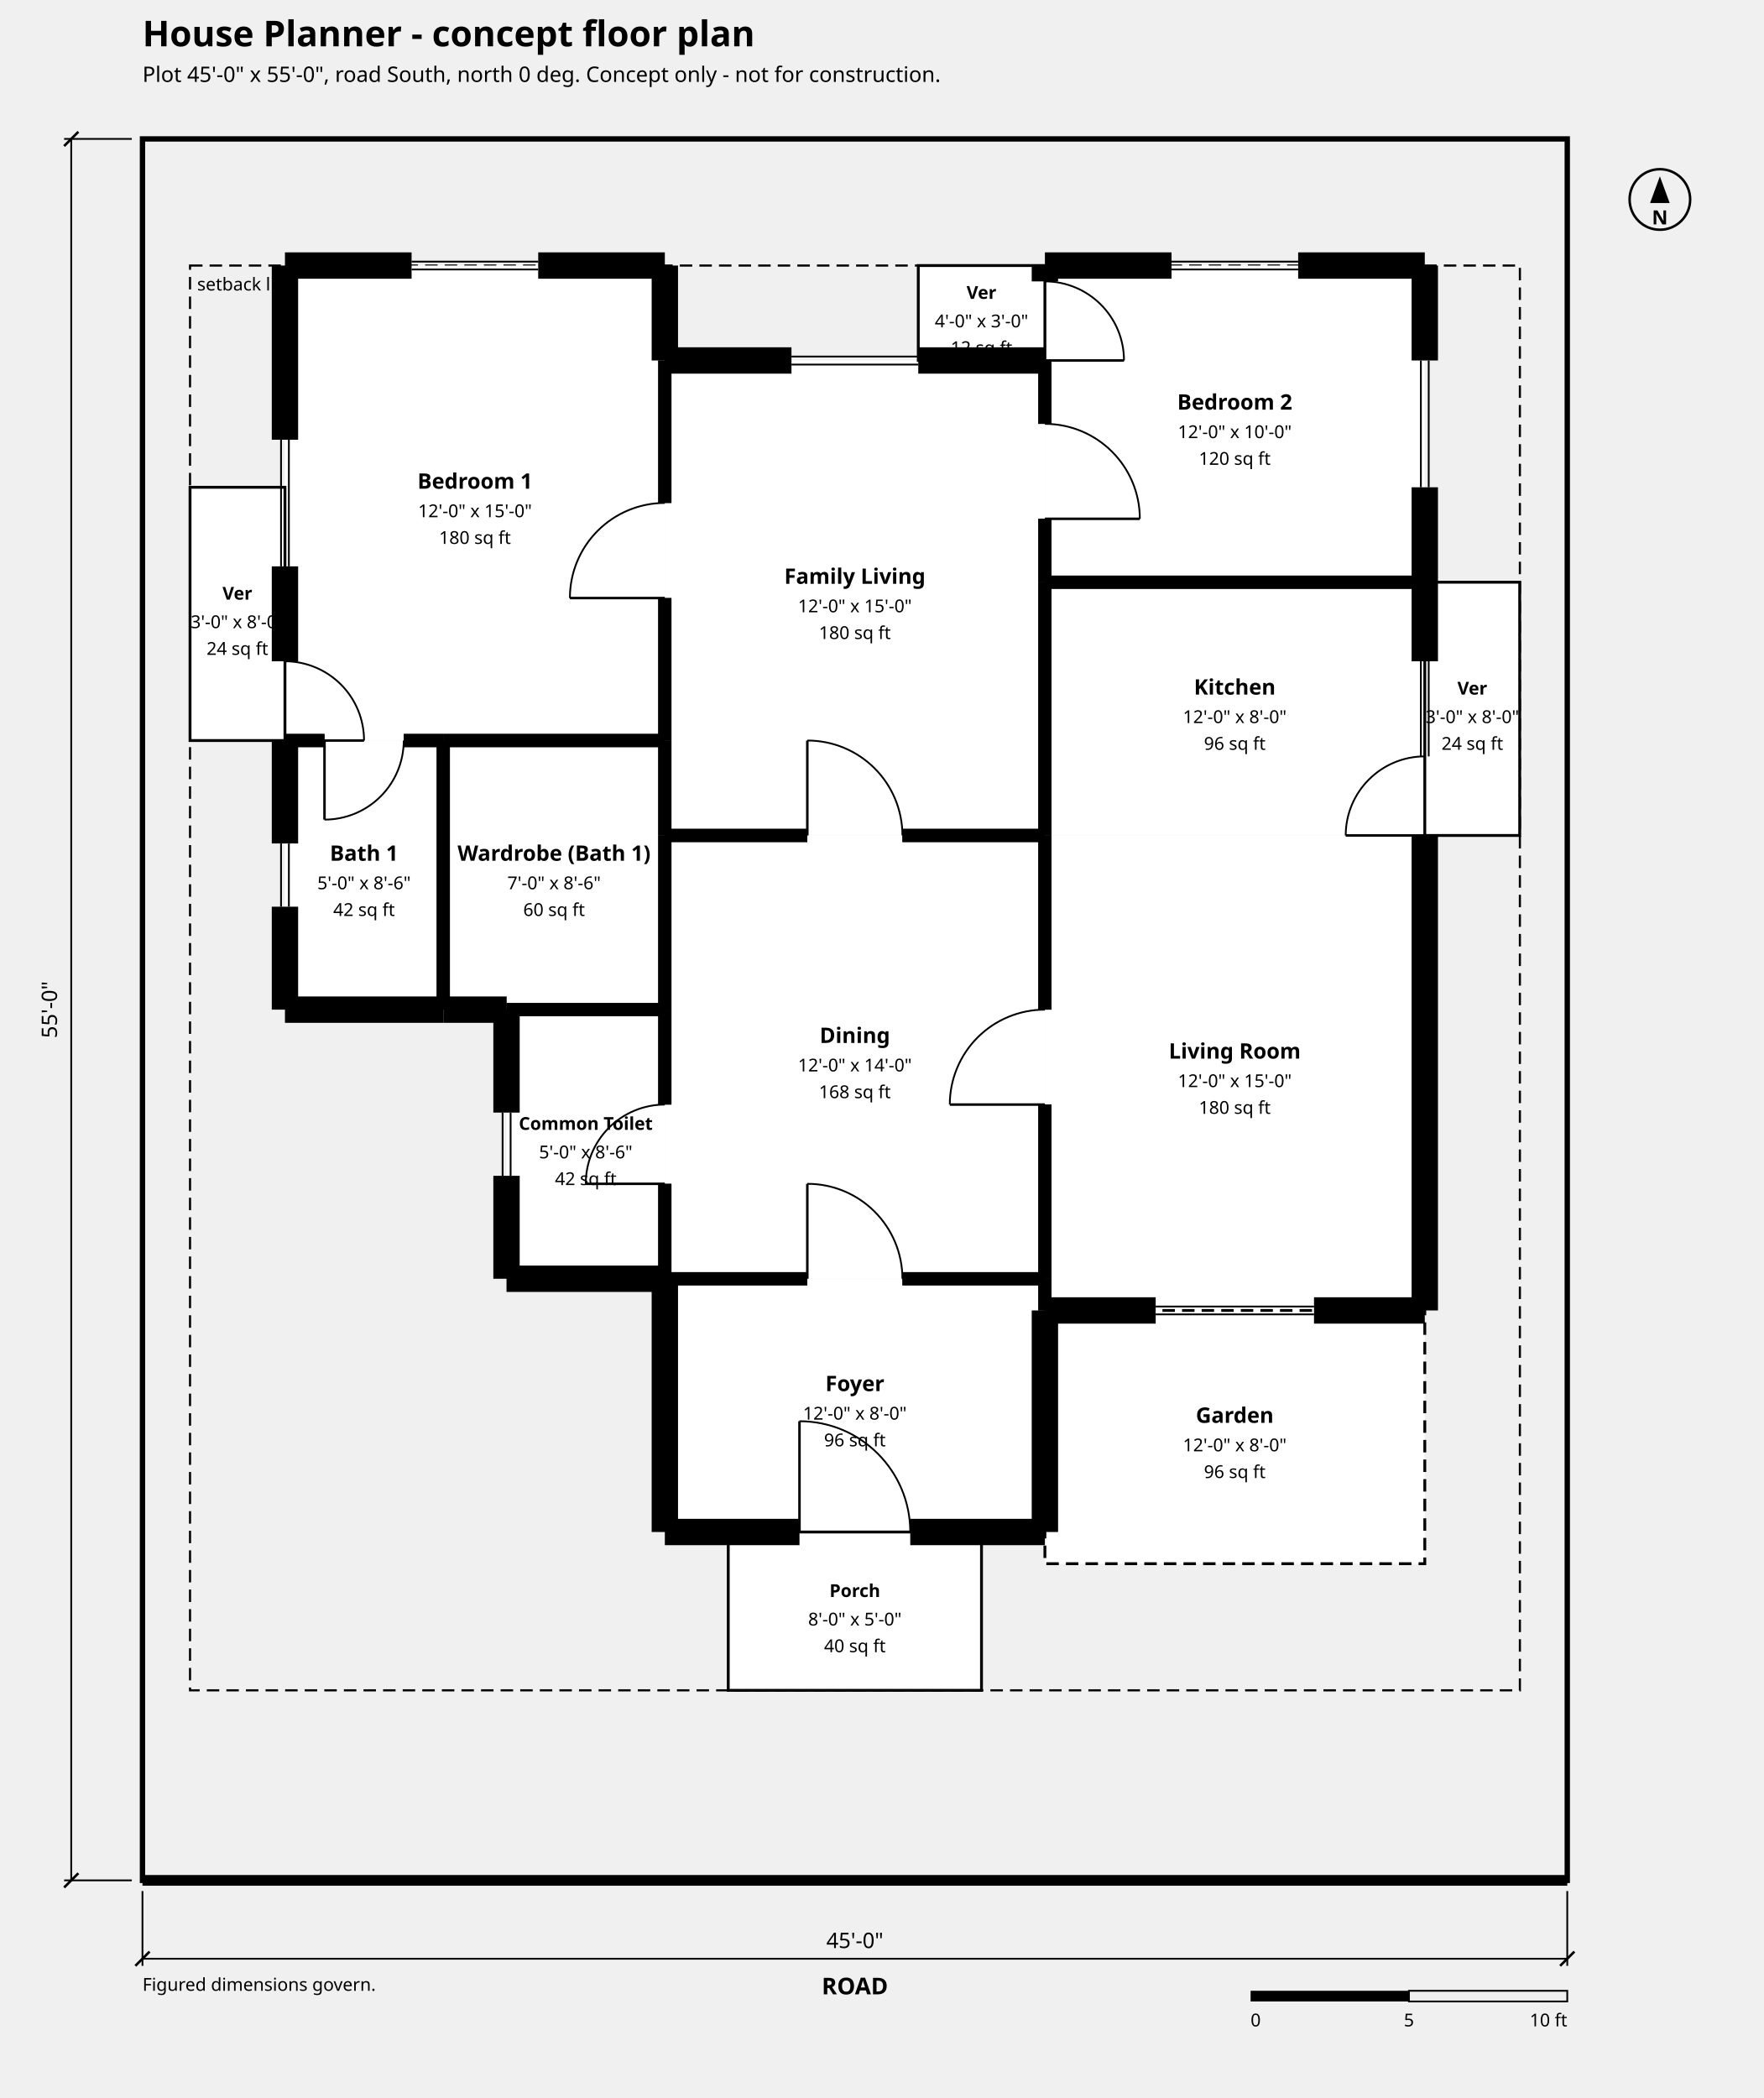
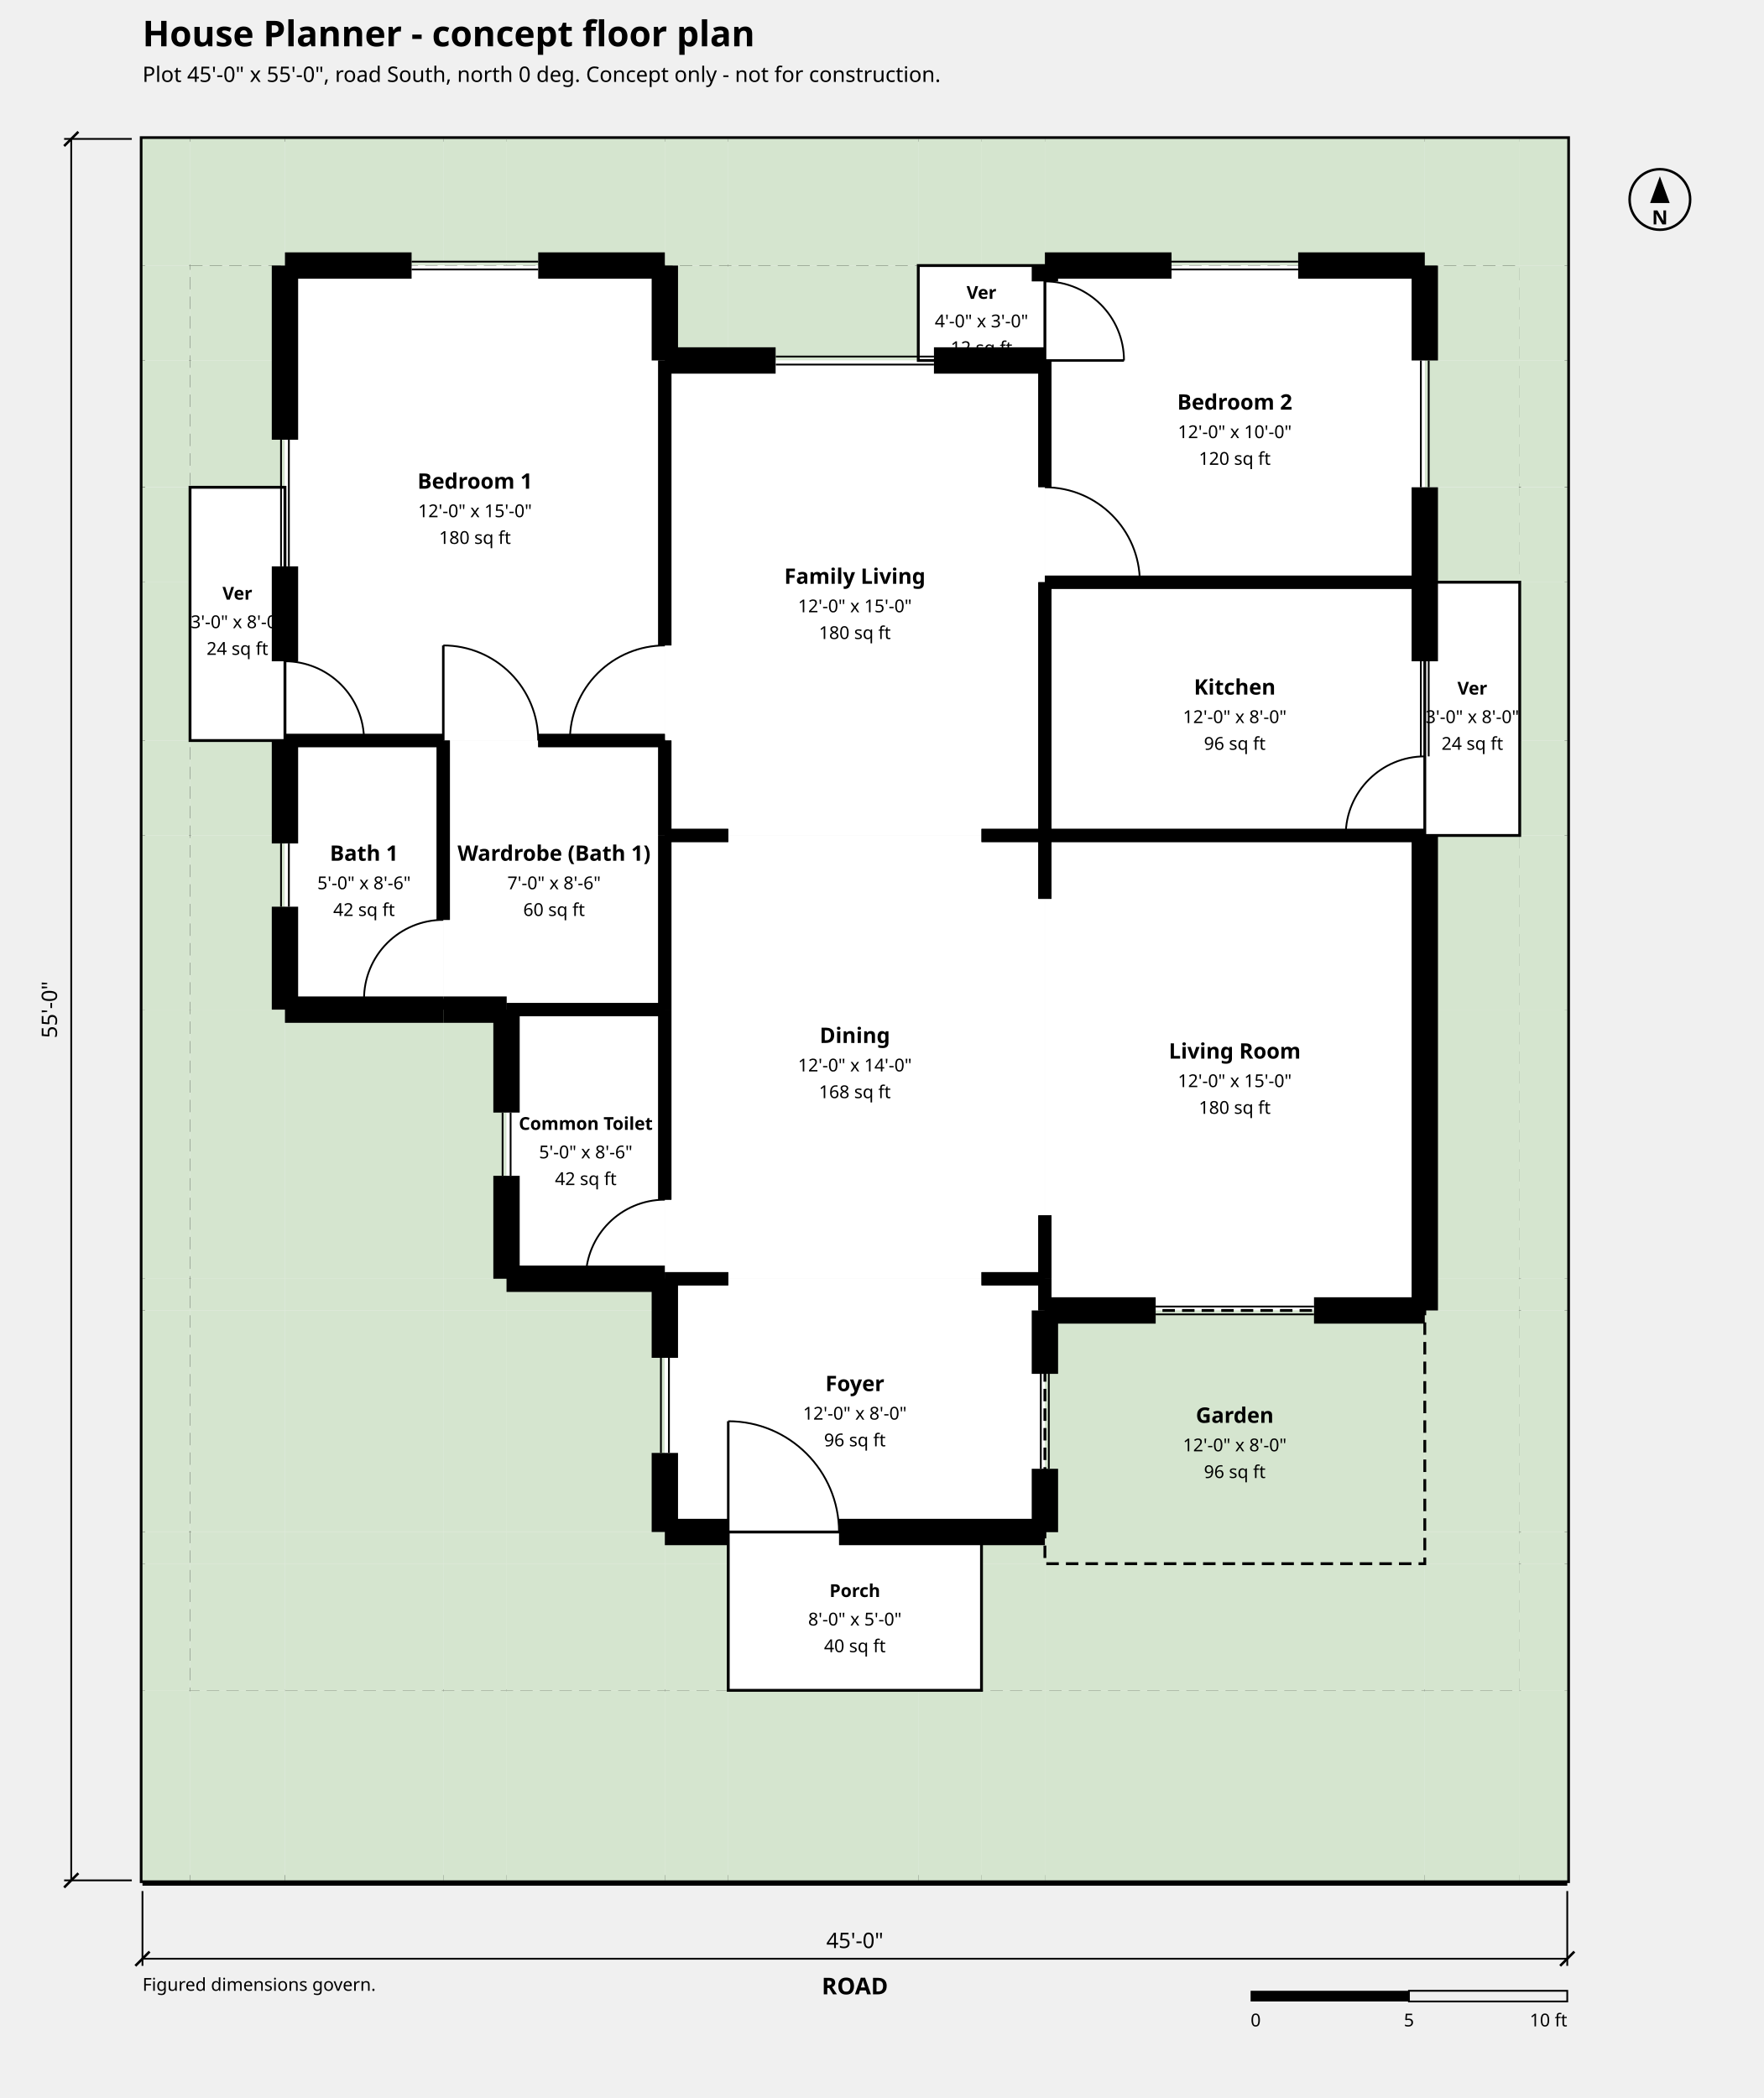
<svg xmlns="http://www.w3.org/2000/svg" viewBox="0 0 990 1178" style="width:100%;height:auto;max-width:960px;background:#fff" font-family="sans-serif">
  <text x="80" y="26" font-size="20" font-weight="bold">House Planner - concept floor plan</text>
  <text x="80" y="46" font-size="12">Plot 45'-0" x 55'-0", road South, north 0 deg. Concept only - not for construction.</text>
  <rect x="80.0" y="78.0" width="800.0" height="977.8" fill="none" stroke="#000" stroke-width="3" />
  <rect x="106.7" y="149.1" width="746.7" height="800.0" fill="none" stroke="#000" stroke-width="1.2" stroke-dasharray="7 4" />
  <text x="110.7" y="163.1" font-size="10">setback line</text>
  <line x1="80.0" y1="1055.8" x2="880.0" y2="1055.8" stroke="#000" stroke-width="6" />
  <text x="480.0" y="1119.8" font-size="13" font-weight="bold" text-anchor="middle">ROAD</text>
+   <rect x="80.0" y="949.1" width="26.7" height="106.7" fill="#d5e5cf" stroke="none" />
+   <rect x="80.0" y="878.0" width="26.7" height="71.1" fill="#d5e5cf" stroke="none" />
+   <rect x="80.0" y="860.2" width="26.7" height="17.8" fill="#d5e5cf" stroke="none" />
+   <rect x="80.0" y="735.8" width="26.7" height="124.4" fill="#d5e5cf" stroke="none" />
+   <rect x="80.0" y="718.0" width="26.7" height="17.8" fill="#d5e5cf" stroke="none" />
+   <rect x="80.0" y="566.9" width="26.7" height="151.1" fill="#d5e5cf" stroke="none" />
+   <rect x="80.0" y="469.1" width="26.7" height="97.8" fill="#d5e5cf" stroke="none" />
+   <rect x="80.0" y="415.8" width="26.7" height="53.3" fill="#d5e5cf" stroke="none" />
+   <rect x="80.0" y="326.9" width="26.7" height="88.9" fill="#d5e5cf" stroke="none" />
+   <rect x="80.0" y="273.6" width="26.7" height="53.3" fill="#d5e5cf" stroke="none" />
+   <rect x="80.0" y="202.4" width="26.7" height="71.1" fill="#d5e5cf" stroke="none" />
+   <rect x="80.0" y="149.1" width="26.7" height="53.3" fill="#d5e5cf" stroke="none" />
+   <rect x="80.0" y="78.0" width="26.7" height="71.1" fill="#d5e5cf" stroke="none" />
+   <rect x="106.7" y="949.1" width="53.3" height="106.7" fill="#d5e5cf" stroke="none" />
+   <rect x="106.7" y="878.0" width="53.3" height="71.1" fill="#d5e5cf" stroke="none" />
+   <rect x="106.7" y="860.2" width="53.3" height="17.8" fill="#d5e5cf" stroke="none" />
+   <rect x="106.7" y="735.8" width="53.3" height="124.4" fill="#d5e5cf" stroke="none" />
+   <rect x="106.7" y="718.0" width="53.3" height="17.8" fill="#d5e5cf" stroke="none" />
+   <rect x="106.7" y="566.9" width="53.3" height="151.1" fill="#d5e5cf" stroke="none" />
+   <rect x="106.7" y="469.1" width="53.3" height="97.8" fill="#d5e5cf" stroke="none" />
+   <rect x="106.7" y="415.8" width="53.3" height="53.3" fill="#d5e5cf" stroke="none" />
+   <rect x="106.7" y="202.4" width="53.3" height="71.1" fill="#d5e5cf" stroke="none" />
+   <rect x="106.7" y="149.1" width="53.3" height="53.3" fill="#d5e5cf" stroke="none" />
+   <rect x="106.7" y="78.0" width="53.3" height="71.1" fill="#d5e5cf" stroke="none" />
+   <rect x="160.0" y="949.1" width="88.9" height="106.7" fill="#d5e5cf" stroke="none" />
+   <rect x="160.0" y="878.0" width="88.9" height="71.1" fill="#d5e5cf" stroke="none" />
+   <rect x="160.0" y="860.2" width="88.9" height="17.8" fill="#d5e5cf" stroke="none" />
+   <rect x="160.0" y="735.8" width="88.9" height="124.4" fill="#d5e5cf" stroke="none" />
+   <rect x="160.0" y="718.0" width="88.9" height="17.8" fill="#d5e5cf" stroke="none" />
+   <rect x="160.0" y="566.9" width="88.9" height="151.1" fill="#d5e5cf" stroke="none" />
+   <rect x="160.0" y="78.0" width="88.9" height="71.1" fill="#d5e5cf" stroke="none" />
+   <rect x="248.9" y="949.1" width="35.6" height="106.7" fill="#d5e5cf" stroke="none" />
+   <rect x="248.9" y="878.0" width="35.6" height="71.1" fill="#d5e5cf" stroke="none" />
+   <rect x="248.9" y="860.2" width="35.6" height="17.8" fill="#d5e5cf" stroke="none" />
+   <rect x="248.9" y="735.8" width="35.6" height="124.4" fill="#d5e5cf" stroke="none" />
+   <rect x="248.9" y="718.0" width="35.6" height="17.8" fill="#d5e5cf" stroke="none" />
+   <rect x="248.9" y="566.9" width="35.6" height="151.1" fill="#d5e5cf" stroke="none" />
+   <rect x="248.9" y="78.0" width="35.6" height="71.1" fill="#d5e5cf" stroke="none" />
+   <rect x="284.4" y="949.1" width="88.9" height="106.7" fill="#d5e5cf" stroke="none" />
+   <rect x="284.4" y="878.0" width="88.9" height="71.1" fill="#d5e5cf" stroke="none" />
+   <rect x="284.4" y="860.2" width="88.9" height="17.8" fill="#d5e5cf" stroke="none" />
+   <rect x="284.4" y="735.8" width="88.9" height="124.4" fill="#d5e5cf" stroke="none" />
+   <rect x="284.4" y="718.0" width="88.9" height="17.8" fill="#d5e5cf" stroke="none" />
+   <rect x="284.4" y="78.0" width="88.9" height="71.1" fill="#d5e5cf" stroke="none" />
+   <rect x="373.3" y="949.1" width="35.6" height="106.7" fill="#d5e5cf" stroke="none" />
+   <rect x="373.3" y="878.0" width="35.6" height="71.1" fill="#d5e5cf" stroke="none" />
+   <rect x="373.3" y="860.2" width="35.6" height="17.8" fill="#d5e5cf" stroke="none" />
+   <rect x="373.3" y="149.1" width="35.6" height="53.3" fill="#d5e5cf" stroke="none" />
+   <rect x="373.3" y="78.0" width="35.6" height="71.1" fill="#d5e5cf" stroke="none" />
+   <rect x="408.9" y="949.1" width="106.7" height="106.7" fill="#d5e5cf" stroke="none" />
+   <rect x="408.9" y="149.1" width="106.7" height="53.3" fill="#d5e5cf" stroke="none" />
+   <rect x="408.9" y="78.0" width="106.7" height="71.1" fill="#d5e5cf" stroke="none" />
+   <rect x="515.6" y="949.1" width="35.6" height="106.7" fill="#d5e5cf" stroke="none" />
+   <rect x="515.6" y="78.0" width="35.6" height="71.1" fill="#d5e5cf" stroke="none" />
+   <rect x="551.1" y="949.1" width="35.6" height="106.7" fill="#d5e5cf" stroke="none" />
+   <rect x="551.1" y="878.0" width="35.6" height="71.1" fill="#d5e5cf" stroke="none" />
+   <rect x="551.1" y="860.2" width="35.6" height="17.8" fill="#d5e5cf" stroke="none" />
+   <rect x="551.1" y="78.0" width="35.6" height="71.1" fill="#d5e5cf" stroke="none" />
+   <rect x="586.7" y="949.1" width="213.3" height="106.7" fill="#d5e5cf" stroke="none" />
+   <rect x="586.7" y="878.0" width="213.3" height="71.1" fill="#d5e5cf" stroke="none" />
+   <rect x="586.7" y="78.0" width="213.3" height="71.1" fill="#d5e5cf" stroke="none" />
+   <rect x="800.0" y="949.1" width="53.3" height="106.7" fill="#d5e5cf" stroke="none" />
+   <rect x="800.0" y="878.0" width="53.3" height="71.1" fill="#d5e5cf" stroke="none" />
+   <rect x="800.0" y="860.2" width="53.3" height="17.8" fill="#d5e5cf" stroke="none" />
+   <rect x="800.0" y="735.8" width="53.3" height="124.4" fill="#d5e5cf" stroke="none" />
+   <rect x="800.0" y="718.0" width="53.3" height="17.8" fill="#d5e5cf" stroke="none" />
+   <rect x="800.0" y="566.9" width="53.3" height="151.1" fill="#d5e5cf" stroke="none" />
+   <rect x="800.0" y="469.1" width="53.3" height="97.8" fill="#d5e5cf" stroke="none" />
+   <rect x="800.0" y="273.6" width="53.3" height="53.3" fill="#d5e5cf" stroke="none" />
+   <rect x="800.0" y="202.4" width="53.3" height="71.1" fill="#d5e5cf" stroke="none" />
+   <rect x="800.0" y="149.1" width="53.3" height="53.3" fill="#d5e5cf" stroke="none" />
+   <rect x="800.0" y="78.0" width="53.3" height="71.1" fill="#d5e5cf" stroke="none" />
+   <rect x="853.3" y="949.1" width="26.7" height="106.7" fill="#d5e5cf" stroke="none" />
+   <rect x="853.3" y="878.0" width="26.7" height="71.1" fill="#d5e5cf" stroke="none" />
+   <rect x="853.3" y="860.2" width="26.7" height="17.8" fill="#d5e5cf" stroke="none" />
+   <rect x="853.3" y="735.8" width="26.7" height="124.4" fill="#d5e5cf" stroke="none" />
+   <rect x="853.3" y="718.0" width="26.7" height="17.8" fill="#d5e5cf" stroke="none" />
+   <rect x="853.3" y="566.9" width="26.7" height="151.1" fill="#d5e5cf" stroke="none" />
+   <rect x="853.3" y="469.1" width="26.7" height="97.8" fill="#d5e5cf" stroke="none" />
+   <rect x="853.3" y="415.8" width="26.7" height="53.3" fill="#d5e5cf" stroke="none" />
+   <rect x="853.3" y="326.9" width="26.7" height="88.9" fill="#d5e5cf" stroke="none" />
+   <rect x="853.3" y="273.6" width="26.7" height="53.3" fill="#d5e5cf" stroke="none" />
+   <rect x="853.3" y="202.4" width="26.7" height="71.1" fill="#d5e5cf" stroke="none" />
+   <rect x="853.3" y="149.1" width="26.7" height="53.3" fill="#d5e5cf" stroke="none" />
+   <rect x="853.3" y="78.0" width="26.7" height="71.1" fill="#d5e5cf" stroke="none" />
  <g>
    <rect x="373.3" y="718.0" width="213.3" height="142.2" fill="#fff" stroke="none" />
    <text x="480.0" y="781.1" font-size="12" font-weight="bold" text-anchor="middle">Foyer</text>
    <text x="480.0" y="797.1" font-size="10" text-anchor="middle">12'-0" x 8'-0"</text>
    <text x="480.0" y="812.1" font-size="10" text-anchor="middle">96 sq ft</text>
  </g>
  <g>
    <rect x="373.3" y="469.1" width="213.3" height="248.9" fill="#fff" stroke="none" />
    <text x="480.0" y="585.6" font-size="12" font-weight="bold" text-anchor="middle">Dining</text>
    <text x="480.0" y="601.6" font-size="10" text-anchor="middle">12'-0" x 14'-0"</text>
    <text x="480.0" y="616.6" font-size="10" text-anchor="middle">168 sq ft</text>
  </g>
  <g>
    <rect x="373.3" y="202.4" width="213.3" height="266.7" fill="#fff" stroke="none" />
    <text x="480.0" y="327.8" font-size="12" font-weight="bold" text-anchor="middle">Family Living</text>
    <text x="480.0" y="343.8" font-size="10" text-anchor="middle">12'-0" x 15'-0"</text>
    <text x="480.0" y="358.8" font-size="10" text-anchor="middle">180 sq ft</text>
  </g>
  <g>
    <rect x="160.0" y="149.1" width="213.3" height="266.7" fill="#fff" stroke="none" />
    <text x="266.7" y="274.4" font-size="12" font-weight="bold" text-anchor="middle">Bedroom 1</text>
    <text x="266.7" y="290.4" font-size="10" text-anchor="middle">12'-0" x 15'-0"</text>
    <text x="266.7" y="305.4" font-size="10" text-anchor="middle">180 sq ft</text>
  </g>
  <g>
    <rect x="160.0" y="415.8" width="88.9" height="151.1" fill="#fff" stroke="none" />
    <text x="204.4" y="483.3" font-size="12" font-weight="bold" text-anchor="middle">Bath 1</text>
    <text x="204.4" y="499.3" font-size="10" text-anchor="middle">5'-0" x 8'-6"</text>
    <text x="204.4" y="514.3" font-size="10" text-anchor="middle">42 sq ft</text>
  </g>
  <g>
    <rect x="248.9" y="415.8" width="124.4" height="151.1" fill="#fff" stroke="none" />
    <text x="311.1" y="483.3" font-size="12" font-weight="bold" text-anchor="middle">Wardrobe (Bath 1)</text>
    <text x="311.1" y="499.3" font-size="10" text-anchor="middle">7'-0" x 8'-6"</text>
    <text x="311.1" y="514.3" font-size="10" text-anchor="middle">60 sq ft</text>
  </g>
  <g>
    <rect x="284.4" y="566.9" width="88.9" height="151.1" fill="#fff" stroke="none" />
    <text x="328.9" y="634.4" font-size="10" font-weight="bold" text-anchor="middle">Common Toilet</text>
    <text x="328.9" y="650.4" font-size="10" text-anchor="middle">5'-0" x 8'-6"</text>
    <text x="328.9" y="665.4" font-size="10" text-anchor="middle">42 sq ft</text>
  </g>
  <g>
    <rect x="586.7" y="149.1" width="213.3" height="177.8" fill="#fff" stroke="none" />
    <text x="693.3" y="230.0" font-size="12" font-weight="bold" text-anchor="middle">Bedroom 2</text>
    <text x="693.3" y="246.0" font-size="10" text-anchor="middle">12'-0" x 10'-0"</text>
    <text x="693.3" y="261.0" font-size="10" text-anchor="middle">120 sq ft</text>
  </g>
  <g>
    <rect x="586.7" y="326.9" width="213.3" height="142.2" fill="#fff" stroke="none" />
    <text x="693.3" y="390.0" font-size="12" font-weight="bold" text-anchor="middle">Kitchen</text>
    <text x="693.3" y="406.0" font-size="10" text-anchor="middle">12'-0" x 8'-0"</text>
    <text x="693.3" y="421.0" font-size="10" text-anchor="middle">96 sq ft</text>
  </g>
  <g>
    <rect x="586.7" y="469.1" width="213.3" height="266.7" fill="#fff" stroke="none" />
    <text x="693.3" y="594.4" font-size="12" font-weight="bold" text-anchor="middle">Living Room</text>
    <text x="693.3" y="610.4" font-size="10" text-anchor="middle">12'-0" x 15'-0"</text>
    <text x="693.3" y="625.4" font-size="10" text-anchor="middle">180 sq ft</text>
  </g>
  <g>
-     <rect x="586.7" y="735.8" width="213.3" height="142.2" fill="#fff" stroke="#000" stroke-width="1.6" stroke-dasharray="7 4" />
+     <rect x="586.7" y="735.8" width="213.3" height="142.2" fill="#d5e5cf" stroke="#000" stroke-width="1.6" stroke-dasharray="7 4" />
    <text x="693.3" y="798.9" font-size="12" font-weight="bold" text-anchor="middle">Garden</text>
    <text x="693.3" y="814.9" font-size="10" text-anchor="middle">12'-0" x 8'-0"</text>
    <text x="693.3" y="829.9" font-size="10" text-anchor="middle">96 sq ft</text>
  </g>
  <g>
    <rect x="408.9" y="860.2" width="142.2" height="88.9" fill="#fff" stroke="#000" stroke-width="1.6" />
    <text x="480.0" y="896.7" font-size="10" font-weight="bold" text-anchor="middle">Porch</text>
    <text x="480.0" y="912.7" font-size="10" text-anchor="middle">8'-0" x 5'-0"</text>
    <text x="480.0" y="927.7" font-size="10" text-anchor="middle">40 sq ft</text>
  </g>
  <g>
    <rect x="106.7" y="273.6" width="53.3" height="142.2" fill="#fff" stroke="#000" stroke-width="1.6" />
    <text x="133.3" y="336.7" font-size="10" font-weight="bold" text-anchor="middle">Ver</text>
    <text x="133.3" y="352.7" font-size="10" text-anchor="middle">3'-0" x 8'-0"</text>
    <text x="133.3" y="367.7" font-size="10" text-anchor="middle">24 sq ft</text>
  </g>
  <g>
    <rect x="515.6" y="149.1" width="71.1" height="53.3" fill="#fff" stroke="#000" stroke-width="1.6" />
    <text x="551.1" y="167.8" font-size="10" font-weight="bold" text-anchor="middle">Ver</text>
    <text x="551.1" y="183.8" font-size="10" text-anchor="middle">4'-0" x 3'-0"</text>
    <text x="551.1" y="198.8" font-size="10" text-anchor="middle">12 sq ft</text>
  </g>
  <g>
    <rect x="800.0" y="326.9" width="53.3" height="142.2" fill="#fff" stroke="#000" stroke-width="1.6" />
    <text x="826.7" y="390.0" font-size="10" font-weight="bold" text-anchor="middle">Ver</text>
    <text x="826.7" y="406.0" font-size="10" text-anchor="middle">3'-0" x 8'-0"</text>
    <text x="826.7" y="421.0" font-size="10" text-anchor="middle">24 sq ft</text>
  </g>
-   <rect x="373.3" y="714.3" width="80.0" height="7.4" fill="#000" stroke="none" />
-   <rect x="506.7" y="714.3" width="80.0" height="7.4" fill="#000" stroke="none" />
-   <rect x="373.3" y="852.8" width="75.6" height="14.8" fill="#000" stroke="none" />
-   <rect x="511.1" y="852.8" width="75.6" height="14.8" fill="#000" stroke="none" />
-   <rect x="579.3" y="735.8" width="14.8" height="124.4" fill="#000" stroke="none" />
+   <rect x="373.3" y="714.3" width="35.6" height="7.4" fill="#000" stroke="none" />
+   <rect x="551.1" y="714.3" width="35.6" height="7.4" fill="#000" stroke="none" />
+   <rect x="373.3" y="852.8" width="35.6" height="14.8" fill="#000" stroke="none" />
+   <rect x="471.1" y="852.8" width="115.6" height="14.8" fill="#000" stroke="none" />
+   <rect x="579.3" y="824.7" width="14.8" height="35.6" fill="#000" stroke="none" />
+   <rect x="579.3" y="735.8" width="14.8" height="35.6" fill="#000" stroke="none" />
  <rect x="583.0" y="718.0" width="7.4" height="17.8" fill="#000" stroke="none" />
-   <rect x="365.9" y="718.0" width="14.8" height="142.2" fill="#000" stroke="none" />
-   <rect x="373.3" y="465.4" width="80.0" height="7.4" fill="#000" stroke="none" />
-   <rect x="506.7" y="465.4" width="80.0" height="7.4" fill="#000" stroke="none" />
-   <rect x="373.3" y="714.3" width="80.0" height="7.4" fill="#000" stroke="none" />
-   <rect x="506.7" y="714.3" width="80.0" height="7.4" fill="#000" stroke="none" />
-   <rect x="583.0" y="620.2" width="7.4" height="97.8" fill="#000" stroke="none" />
-   <rect x="583.0" y="469.1" width="7.4" height="97.8" fill="#000" stroke="none" />
+   <rect x="365.9" y="815.8" width="14.8" height="44.4" fill="#000" stroke="none" />
+   <rect x="365.9" y="718.0" width="14.8" height="44.4" fill="#000" stroke="none" />
+   <rect x="373.3" y="465.4" width="35.6" height="7.4" fill="#000" stroke="none" />
+   <rect x="551.1" y="465.4" width="35.6" height="7.4" fill="#000" stroke="none" />
+   <rect x="373.3" y="714.3" width="35.6" height="7.4" fill="#000" stroke="none" />
+   <rect x="551.1" y="714.3" width="35.6" height="7.4" fill="#000" stroke="none" />
+   <rect x="583.0" y="682.4" width="7.4" height="35.6" fill="#000" stroke="none" />
+   <rect x="583.0" y="469.1" width="7.4" height="35.6" fill="#000" stroke="none" />
  <rect x="369.6" y="469.1" width="7.4" height="97.8" fill="#000" stroke="none" />
-   <rect x="369.6" y="664.7" width="7.4" height="53.3" fill="#000" stroke="none" />
-   <rect x="369.6" y="566.9" width="7.4" height="53.3" fill="#000" stroke="none" />
-   <rect x="373.3" y="195.0" width="71.1" height="14.8" fill="#000" stroke="none" />
-   <rect x="515.6" y="195.0" width="71.1" height="14.8" fill="#000" stroke="none" />
-   <rect x="373.3" y="465.4" width="80.0" height="7.4" fill="#000" stroke="none" />
-   <rect x="506.7" y="465.4" width="80.0" height="7.4" fill="#000" stroke="none" />
-   <rect x="583.0" y="291.3" width="7.4" height="35.6" fill="#000" stroke="none" />
-   <rect x="583.0" y="202.4" width="7.4" height="35.6" fill="#000" stroke="none" />
+   <rect x="369.6" y="566.9" width="7.4" height="106.7" fill="#000" stroke="none" />
+   <rect x="373.3" y="195.0" width="62.2" height="14.8" fill="#000" stroke="none" />
+   <rect x="524.4" y="195.0" width="62.2" height="14.8" fill="#000" stroke="none" />
+   <rect x="373.3" y="465.4" width="35.6" height="7.4" fill="#000" stroke="none" />
+   <rect x="551.1" y="465.4" width="35.6" height="7.4" fill="#000" stroke="none" />
+   <rect x="583.0" y="202.4" width="7.4" height="71.1" fill="#000" stroke="none" />
  <rect x="583.0" y="326.9" width="7.4" height="142.2" fill="#000" stroke="none" />
-   <rect x="369.6" y="335.8" width="7.4" height="80.0" fill="#000" stroke="none" />
-   <rect x="369.6" y="202.4" width="7.4" height="80.0" fill="#000" stroke="none" />
+   <rect x="369.6" y="202.4" width="7.4" height="160.0" fill="#000" stroke="none" />
  <rect x="369.6" y="415.8" width="7.4" height="53.3" fill="#000" stroke="none" />
  <rect x="160.0" y="141.7" width="71.1" height="14.8" fill="#000" stroke="none" />
  <rect x="302.2" y="141.7" width="71.1" height="14.8" fill="#000" stroke="none" />
-   <rect x="160.0" y="412.1" width="22.2" height="7.4" fill="#000" stroke="none" />
-   <rect x="226.7" y="412.1" width="22.2" height="7.4" fill="#000" stroke="none" />
-   <rect x="248.9" y="412.1" width="124.4" height="7.4" fill="#000" stroke="none" />
+   <rect x="160.0" y="412.1" width="88.9" height="7.4" fill="#000" stroke="none" />
+   <rect x="302.2" y="412.1" width="71.1" height="7.4" fill="#000" stroke="none" />
  <rect x="365.9" y="149.1" width="14.8" height="53.3" fill="#000" stroke="none" />
-   <rect x="369.6" y="335.8" width="7.4" height="80.0" fill="#000" stroke="none" />
-   <rect x="369.6" y="202.4" width="7.4" height="80.0" fill="#000" stroke="none" />
+   <rect x="369.6" y="202.4" width="7.4" height="160.0" fill="#000" stroke="none" />
  <rect x="152.6" y="318.0" width="14.8" height="53.3" fill="#000" stroke="none" />
  <rect x="152.6" y="149.1" width="14.8" height="97.8" fill="#000" stroke="none" />
-   <rect x="160.0" y="412.1" width="22.2" height="7.4" fill="#000" stroke="none" />
-   <rect x="226.7" y="412.1" width="22.2" height="7.4" fill="#000" stroke="none" />
+   <rect x="160.0" y="412.1" width="88.9" height="7.4" fill="#000" stroke="none" />
  <rect x="160.0" y="559.5" width="88.9" height="14.8" fill="#000" stroke="none" />
-   <rect x="245.2" y="415.8" width="7.4" height="151.1" fill="#000" stroke="none" />
+   <rect x="245.2" y="561.0" width="7.4" height="5.9" fill="#000" stroke="none" />
+   <rect x="245.2" y="415.8" width="7.4" height="100.7" fill="#000" stroke="none" />
  <rect x="152.6" y="509.1" width="14.8" height="57.8" fill="#000" stroke="none" />
  <rect x="152.6" y="415.8" width="14.8" height="57.8" fill="#000" stroke="none" />
-   <rect x="248.9" y="412.1" width="124.4" height="7.4" fill="#000" stroke="none" />
+   <rect x="302.2" y="412.1" width="71.1" height="7.4" fill="#000" stroke="none" />
  <rect x="248.9" y="559.5" width="35.6" height="14.8" fill="#000" stroke="none" />
  <rect x="284.4" y="563.2" width="88.9" height="7.4" fill="#000" stroke="none" />
  <rect x="369.6" y="469.1" width="7.4" height="97.8" fill="#000" stroke="none" />
  <rect x="369.6" y="415.8" width="7.4" height="53.3" fill="#000" stroke="none" />
-   <rect x="245.2" y="415.8" width="7.4" height="151.1" fill="#000" stroke="none" />
+   <rect x="245.2" y="561.0" width="7.4" height="5.9" fill="#000" stroke="none" />
+   <rect x="245.2" y="415.8" width="7.4" height="100.7" fill="#000" stroke="none" />
  <rect x="284.4" y="563.2" width="88.9" height="7.4" fill="#000" stroke="none" />
  <rect x="284.4" y="710.6" width="88.9" height="14.8" fill="#000" stroke="none" />
-   <rect x="369.6" y="664.7" width="7.4" height="53.3" fill="#000" stroke="none" />
-   <rect x="369.6" y="566.9" width="7.4" height="53.3" fill="#000" stroke="none" />
+   <rect x="369.6" y="566.9" width="7.4" height="106.7" fill="#000" stroke="none" />
  <rect x="277.0" y="660.2" width="14.8" height="57.8" fill="#000" stroke="none" />
  <rect x="277.0" y="566.9" width="14.8" height="57.8" fill="#000" stroke="none" />
  <rect x="586.7" y="141.7" width="71.1" height="14.8" fill="#000" stroke="none" />
  <rect x="728.9" y="141.7" width="71.1" height="14.8" fill="#000" stroke="none" />
  <rect x="586.7" y="323.2" width="213.3" height="7.4" fill="#000" stroke="none" />
  <rect x="792.6" y="273.6" width="14.8" height="53.3" fill="#000" stroke="none" />
  <rect x="792.6" y="149.1" width="14.8" height="53.3" fill="#000" stroke="none" />
  <rect x="579.3" y="149.1" width="14.8" height="8.9" fill="#000" stroke="none" />
-   <rect x="583.0" y="291.3" width="7.4" height="35.6" fill="#000" stroke="none" />
-   <rect x="583.0" y="202.4" width="7.4" height="35.6" fill="#000" stroke="none" />
+   <rect x="583.0" y="202.4" width="7.4" height="71.1" fill="#000" stroke="none" />
  <rect x="586.7" y="323.2" width="213.3" height="7.4" fill="#000" stroke="none" />
+   <rect x="586.7" y="465.4" width="213.3" height="7.4" fill="#000" stroke="none" />
  <rect x="792.6" y="326.9" width="14.8" height="44.4" fill="#000" stroke="none" />
  <rect x="583.0" y="326.9" width="7.4" height="142.2" fill="#000" stroke="none" />
+   <rect x="586.7" y="465.4" width="213.3" height="7.4" fill="#000" stroke="none" />
  <rect x="586.7" y="728.4" width="62.2" height="14.8" fill="#000" stroke="none" />
  <rect x="737.8" y="728.4" width="62.2" height="14.8" fill="#000" stroke="none" />
  <rect x="792.6" y="469.1" width="14.8" height="266.7" fill="#000" stroke="none" />
  <rect x="583.0" y="718.0" width="7.4" height="17.8" fill="#000" stroke="none" />
-   <rect x="583.0" y="620.2" width="7.4" height="97.8" fill="#000" stroke="none" />
-   <rect x="583.0" y="469.1" width="7.4" height="97.8" fill="#000" stroke="none" />
-   <line x1="448.9" y1="860.2" x2="448.9" y2="798.0" stroke="#000" stroke-width="1.4" />
-   <path d="M 448.9 798.0 A 62.2 62.2 0 0 1 511.1 860.2" fill="none" stroke="#000" stroke-width="1" />
-   <line x1="586.7" y1="620.2" x2="533.3" y2="620.2" stroke="#000" stroke-width="1.4" />
-   <path d="M 533.3 620.2 A 53.3 53.3 0 0 1 586.7 566.9" fill="none" stroke="#000" stroke-width="1" />
-   <line x1="453.3" y1="469.1" x2="453.3" y2="415.8" stroke="#000" stroke-width="1.4" />
-   <path d="M 453.3 415.8 A 53.3 53.3 0 0 1 506.7 469.1" fill="none" stroke="#000" stroke-width="1" />
-   <line x1="453.3" y1="718.0" x2="453.3" y2="664.7" stroke="#000" stroke-width="1.4" />
-   <path d="M 453.3 664.7 A 53.3 53.3 0 0 1 506.7 718.0" fill="none" stroke="#000" stroke-width="1" />
-   <line x1="373.3" y1="335.8" x2="320.0" y2="335.8" stroke="#000" stroke-width="1.4" />
-   <path d="M 320.0 335.8 A 53.3 53.3 0 0 1 373.3 282.4" fill="none" stroke="#000" stroke-width="1" />
-   <line x1="586.7" y1="291.3" x2="640.0" y2="291.3" stroke="#000" stroke-width="1.4" />
-   <path d="M 640.0 291.3 A 53.3 53.3 0 0 0 586.7 238.0" fill="none" stroke="#000" stroke-width="1" />
+   <rect x="583.0" y="682.4" width="7.4" height="35.6" fill="#000" stroke="none" />
+   <rect x="583.0" y="469.1" width="7.4" height="35.6" fill="#000" stroke="none" />
+   <line x1="408.9" y1="860.2" x2="408.9" y2="798.0" stroke="#000" stroke-width="1.4" />
+   <path d="M 408.9 798.0 A 62.2 62.2 0 0 1 471.1 860.2" fill="none" stroke="#000" stroke-width="1" />
+   <line x1="373.3" y1="415.8" x2="320.0" y2="415.8" stroke="#000" stroke-width="1.4" />
+   <path d="M 320.0 415.8 A 53.3 53.3 0 0 1 373.3 362.4" fill="none" stroke="#000" stroke-width="1" />
+   <line x1="586.7" y1="326.9" x2="640.0" y2="326.9" stroke="#000" stroke-width="1.4" />
+   <path d="M 640.0 326.9 A 53.3 53.3 0 0 0 586.7 273.6" fill="none" stroke="#000" stroke-width="1" />
  <line x1="800.0" y1="469.1" x2="755.6" y2="469.1" stroke="#000" stroke-width="1.4" />
  <path d="M 755.6 469.1 A 44.4 44.4 0 0 1 800.0 424.7" fill="none" stroke="#000" stroke-width="1" />
-   <line x1="182.2" y1="415.8" x2="182.2" y2="460.2" stroke="#000" stroke-width="1.4" />
-   <path d="M 182.2 460.2 A 44.4 44.4 0 0 0 226.7 415.8" fill="none" stroke="#000" stroke-width="1" />
-   <line x1="373.3" y1="664.7" x2="328.9" y2="664.7" stroke="#000" stroke-width="1.4" />
-   <path d="M 328.9 664.7 A 44.4 44.4 0 0 1 373.3 620.2" fill="none" stroke="#000" stroke-width="1" />
+   <line x1="248.9" y1="415.8" x2="248.9" y2="362.4" stroke="#000" stroke-width="1.4" />
+   <path d="M 248.9 362.4 A 53.3 53.3 0 0 1 302.2 415.8" fill="none" stroke="#000" stroke-width="1" />
+   <line x1="248.9" y1="561.0" x2="204.4" y2="561.0" stroke="#000" stroke-width="1.4" />
+   <path d="M 204.4 561.0 A 44.4 44.4 0 0 1 248.9 516.5" fill="none" stroke="#000" stroke-width="1" />
+   <line x1="373.3" y1="718.0" x2="328.9" y2="718.0" stroke="#000" stroke-width="1.4" />
+   <path d="M 328.9 718.0 A 44.4 44.4 0 0 1 373.3 673.6" fill="none" stroke="#000" stroke-width="1" />
  <line x1="160.0" y1="415.8" x2="204.4" y2="415.8" stroke="#000" stroke-width="1.4" />
  <path d="M 204.4 415.8 A 44.4 44.4 0 0 0 160.0 371.3" fill="none" stroke="#000" stroke-width="1" />
  <line x1="586.7" y1="202.4" x2="631.1" y2="202.4" stroke="#000" stroke-width="1.4" />
  <path d="M 631.1 202.4 A 44.4 44.4 0 0 0 586.7 158.0" fill="none" stroke="#000" stroke-width="1" />
  <line x1="231.1" y1="151.3" x2="302.2" y2="151.3" stroke="#000" stroke-width="1" />
  <line x1="231.1" y1="146.9" x2="302.2" y2="146.9" stroke="#000" stroke-width="1" />
  <line x1="162.2" y1="318.0" x2="162.2" y2="246.9" stroke="#000" stroke-width="1" />
  <line x1="157.8" y1="318.0" x2="157.8" y2="246.9" stroke="#000" stroke-width="1" />
  <line x1="802.2" y1="273.6" x2="802.2" y2="202.4" stroke="#000" stroke-width="1" />
  <line x1="797.8" y1="273.6" x2="797.8" y2="202.4" stroke="#000" stroke-width="1" />
  <line x1="657.8" y1="151.3" x2="728.9" y2="151.3" stroke="#000" stroke-width="1" />
  <line x1="657.8" y1="146.9" x2="728.9" y2="146.9" stroke="#000" stroke-width="1" />
  <line x1="648.9" y1="738.0" x2="737.8" y2="738.0" stroke="#000" stroke-width="1" />
  <line x1="648.9" y1="733.6" x2="737.8" y2="733.6" stroke="#000" stroke-width="1" />
-   <line x1="444.4" y1="204.7" x2="515.6" y2="204.7" stroke="#000" stroke-width="1" />
-   <line x1="444.4" y1="200.2" x2="515.6" y2="200.2" stroke="#000" stroke-width="1" />
+   <line x1="435.6" y1="204.7" x2="524.4" y2="204.7" stroke="#000" stroke-width="1" />
+   <line x1="435.6" y1="200.2" x2="524.4" y2="200.2" stroke="#000" stroke-width="1" />
+   <line x1="588.9" y1="824.7" x2="588.9" y2="771.3" stroke="#000" stroke-width="1" />
+   <line x1="584.4" y1="824.7" x2="584.4" y2="771.3" stroke="#000" stroke-width="1" />
+   <line x1="375.6" y1="815.8" x2="375.6" y2="762.4" stroke="#000" stroke-width="1" />
+   <line x1="371.1" y1="815.8" x2="371.1" y2="762.4" stroke="#000" stroke-width="1" />
  <line x1="802.2" y1="424.7" x2="802.2" y2="371.3" stroke="#000" stroke-width="1" />
  <line x1="797.8" y1="424.7" x2="797.8" y2="371.3" stroke="#000" stroke-width="1" />
  <line x1="162.2" y1="509.1" x2="162.2" y2="473.6" stroke="#000" stroke-width="1" />
  <line x1="157.8" y1="509.1" x2="157.8" y2="473.6" stroke="#000" stroke-width="1" />
  <line x1="286.7" y1="660.2" x2="286.7" y2="624.7" stroke="#000" stroke-width="1" />
  <line x1="282.2" y1="660.2" x2="282.2" y2="624.7" stroke="#000" stroke-width="1" />
  <line x1="80.0" y1="1061.8" x2="80.0" y2="1103.8" stroke="#000" stroke-width="1" />
  <line x1="880.0" y1="1061.8" x2="880.0" y2="1103.8" stroke="#000" stroke-width="1" />
  <line x1="80.0" y1="1099.8" x2="880.0" y2="1099.8" stroke="#000" stroke-width="1" />
  <line x1="76.0" y1="1103.8" x2="84.0" y2="1095.8" stroke="#000" stroke-width="1.4" />
  <line x1="876.0" y1="1103.8" x2="884.0" y2="1095.8" stroke="#000" stroke-width="1.4" />
  <text x="480.0" y="1093.8" font-size="12" text-anchor="middle">45'-0"</text>
  <line x1="74.0" y1="1055.8" x2="36.0" y2="1055.8" stroke="#000" stroke-width="1" />
  <line x1="74.0" y1="78.0" x2="36.0" y2="78.0" stroke="#000" stroke-width="1" />
  <line x1="40.0" y1="1055.8" x2="40.0" y2="78.0" stroke="#000" stroke-width="1" />
  <line x1="36.0" y1="1059.8" x2="44.0" y2="1051.8" stroke="#000" stroke-width="1.4" />
  <line x1="36.0" y1="82.0" x2="44.0" y2="74.0" stroke="#000" stroke-width="1.4" />
  <text x="32.0" y="566.9" font-size="12" text-anchor="middle" transform="rotate(-90 32.0 566.9)">55'-0"</text>
  <g>
    <circle cx="932.0" cy="112.0" r="17" fill="none" stroke="#000" stroke-width="1.4" />
    <polygon points="932.0,99.0 926.5,114.0 937.5,114.0" fill="#000" />
    <text x="932.0" y="126.0" font-size="11" font-weight="bold" text-anchor="middle">N</text>
  </g>
  <g>
    <rect x="702.2" y="1117.8" width="88.9" height="6" fill="#000" />
    <rect x="791.1" y="1117.8" width="88.9" height="6" fill="none" stroke="#000" stroke-width="1" />
    <text x="702.2" y="1137.8" font-size="10">0</text>
    <text x="791.1" y="1137.8" font-size="10" text-anchor="middle">5</text>
    <text x="880.0" y="1137.8" font-size="10" text-anchor="end">10 ft</text>
  </g>
  <text x="80.0" y="1117.8" font-size="10">Figured dimensions govern.</text>
</svg>
